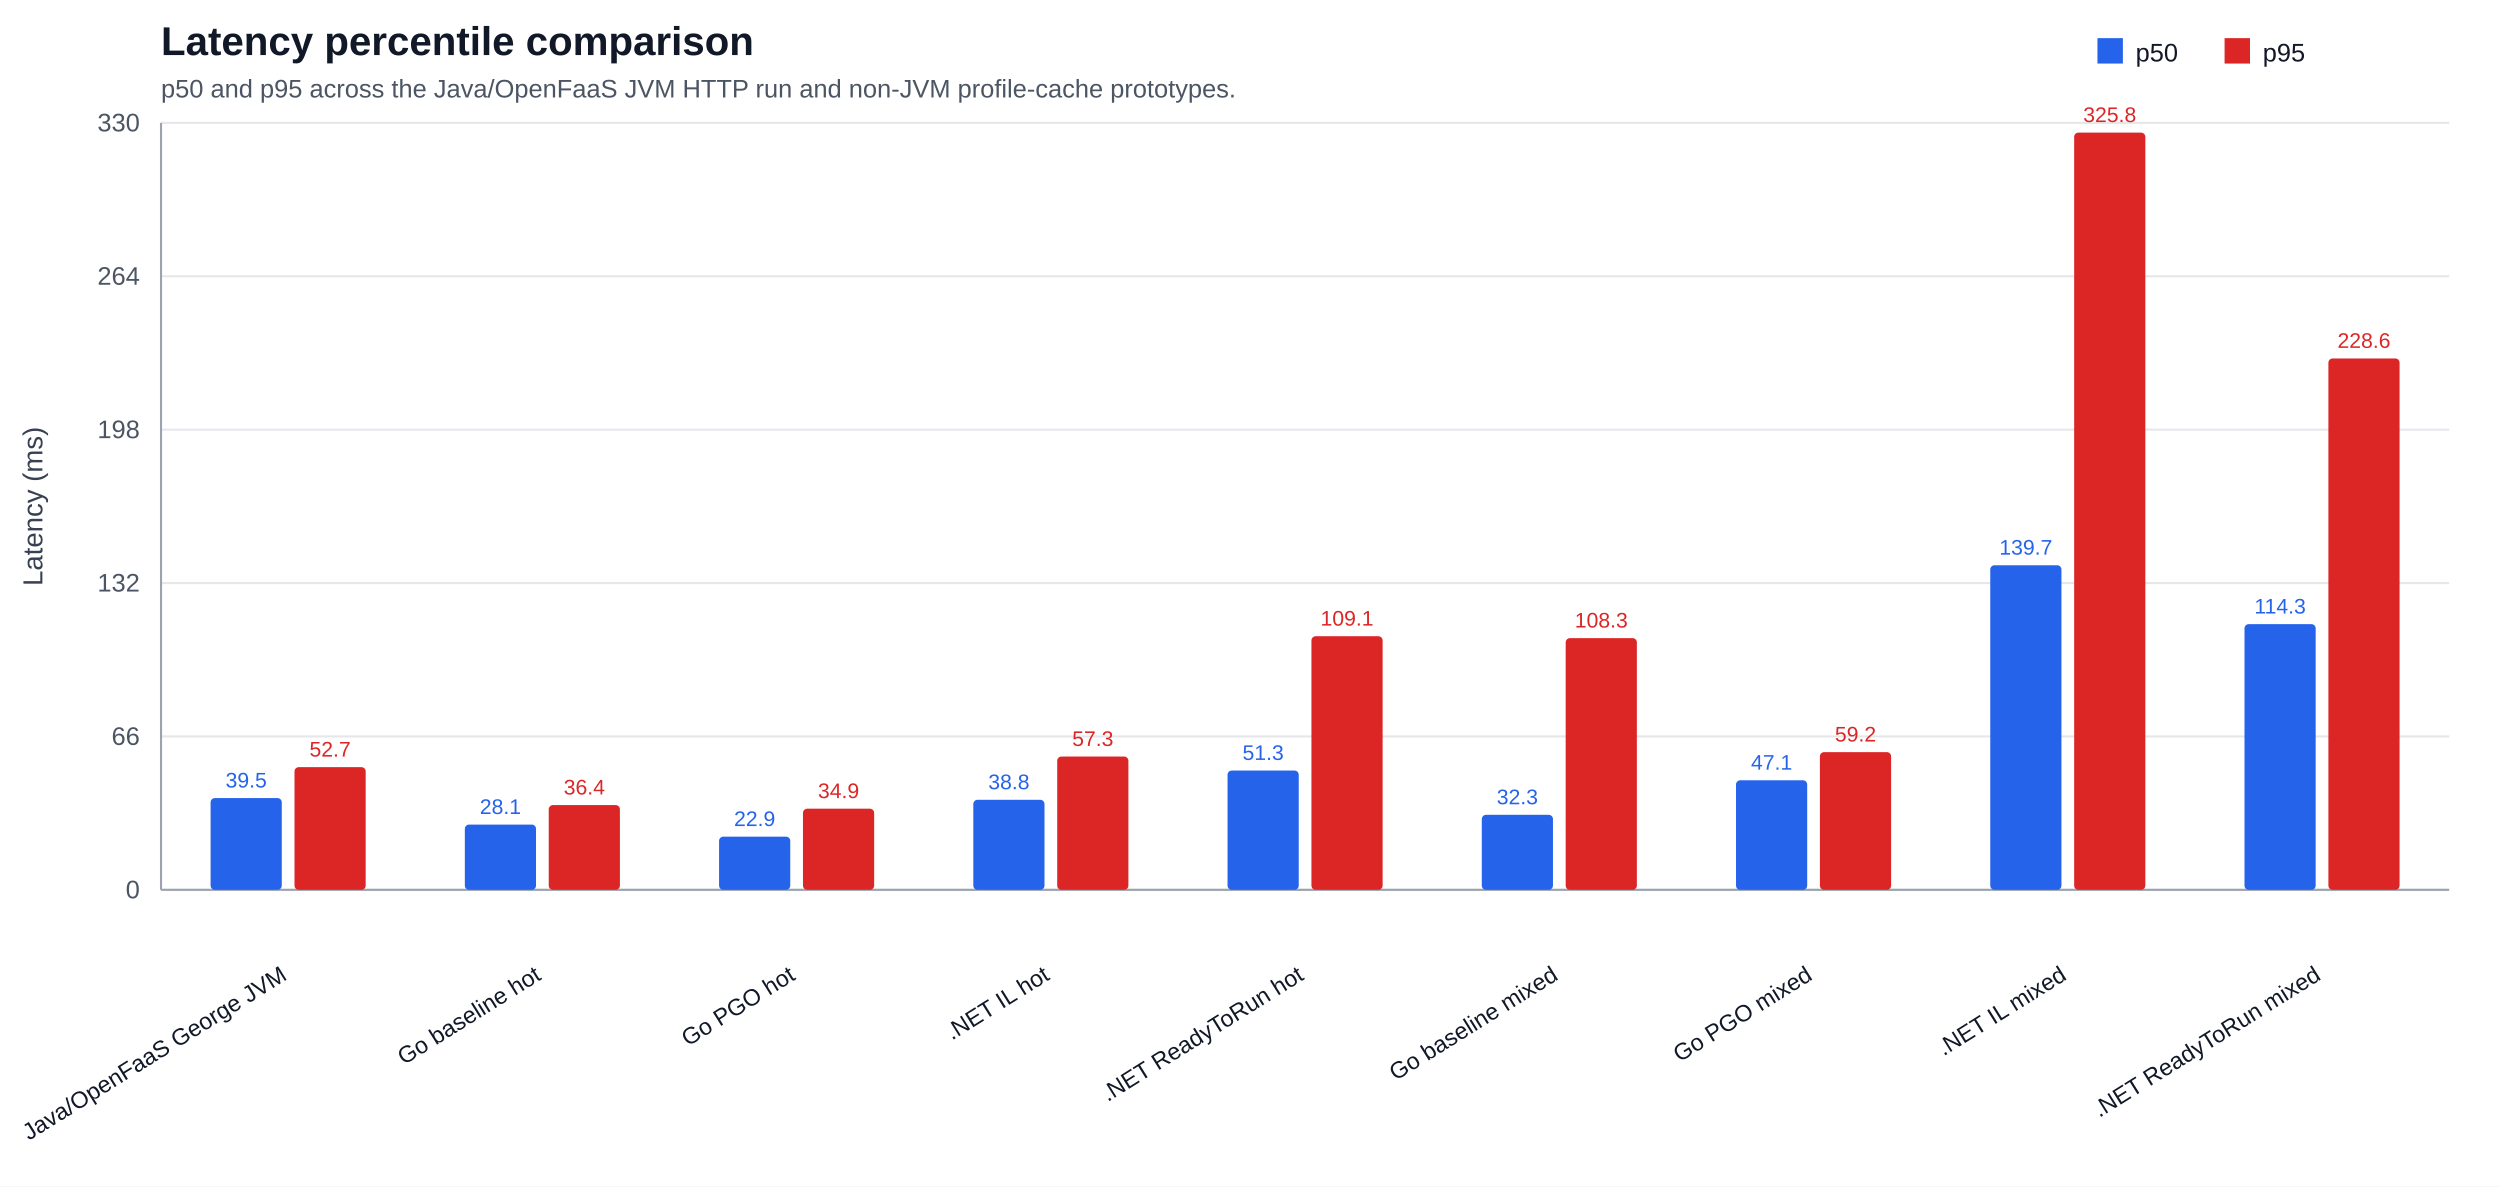
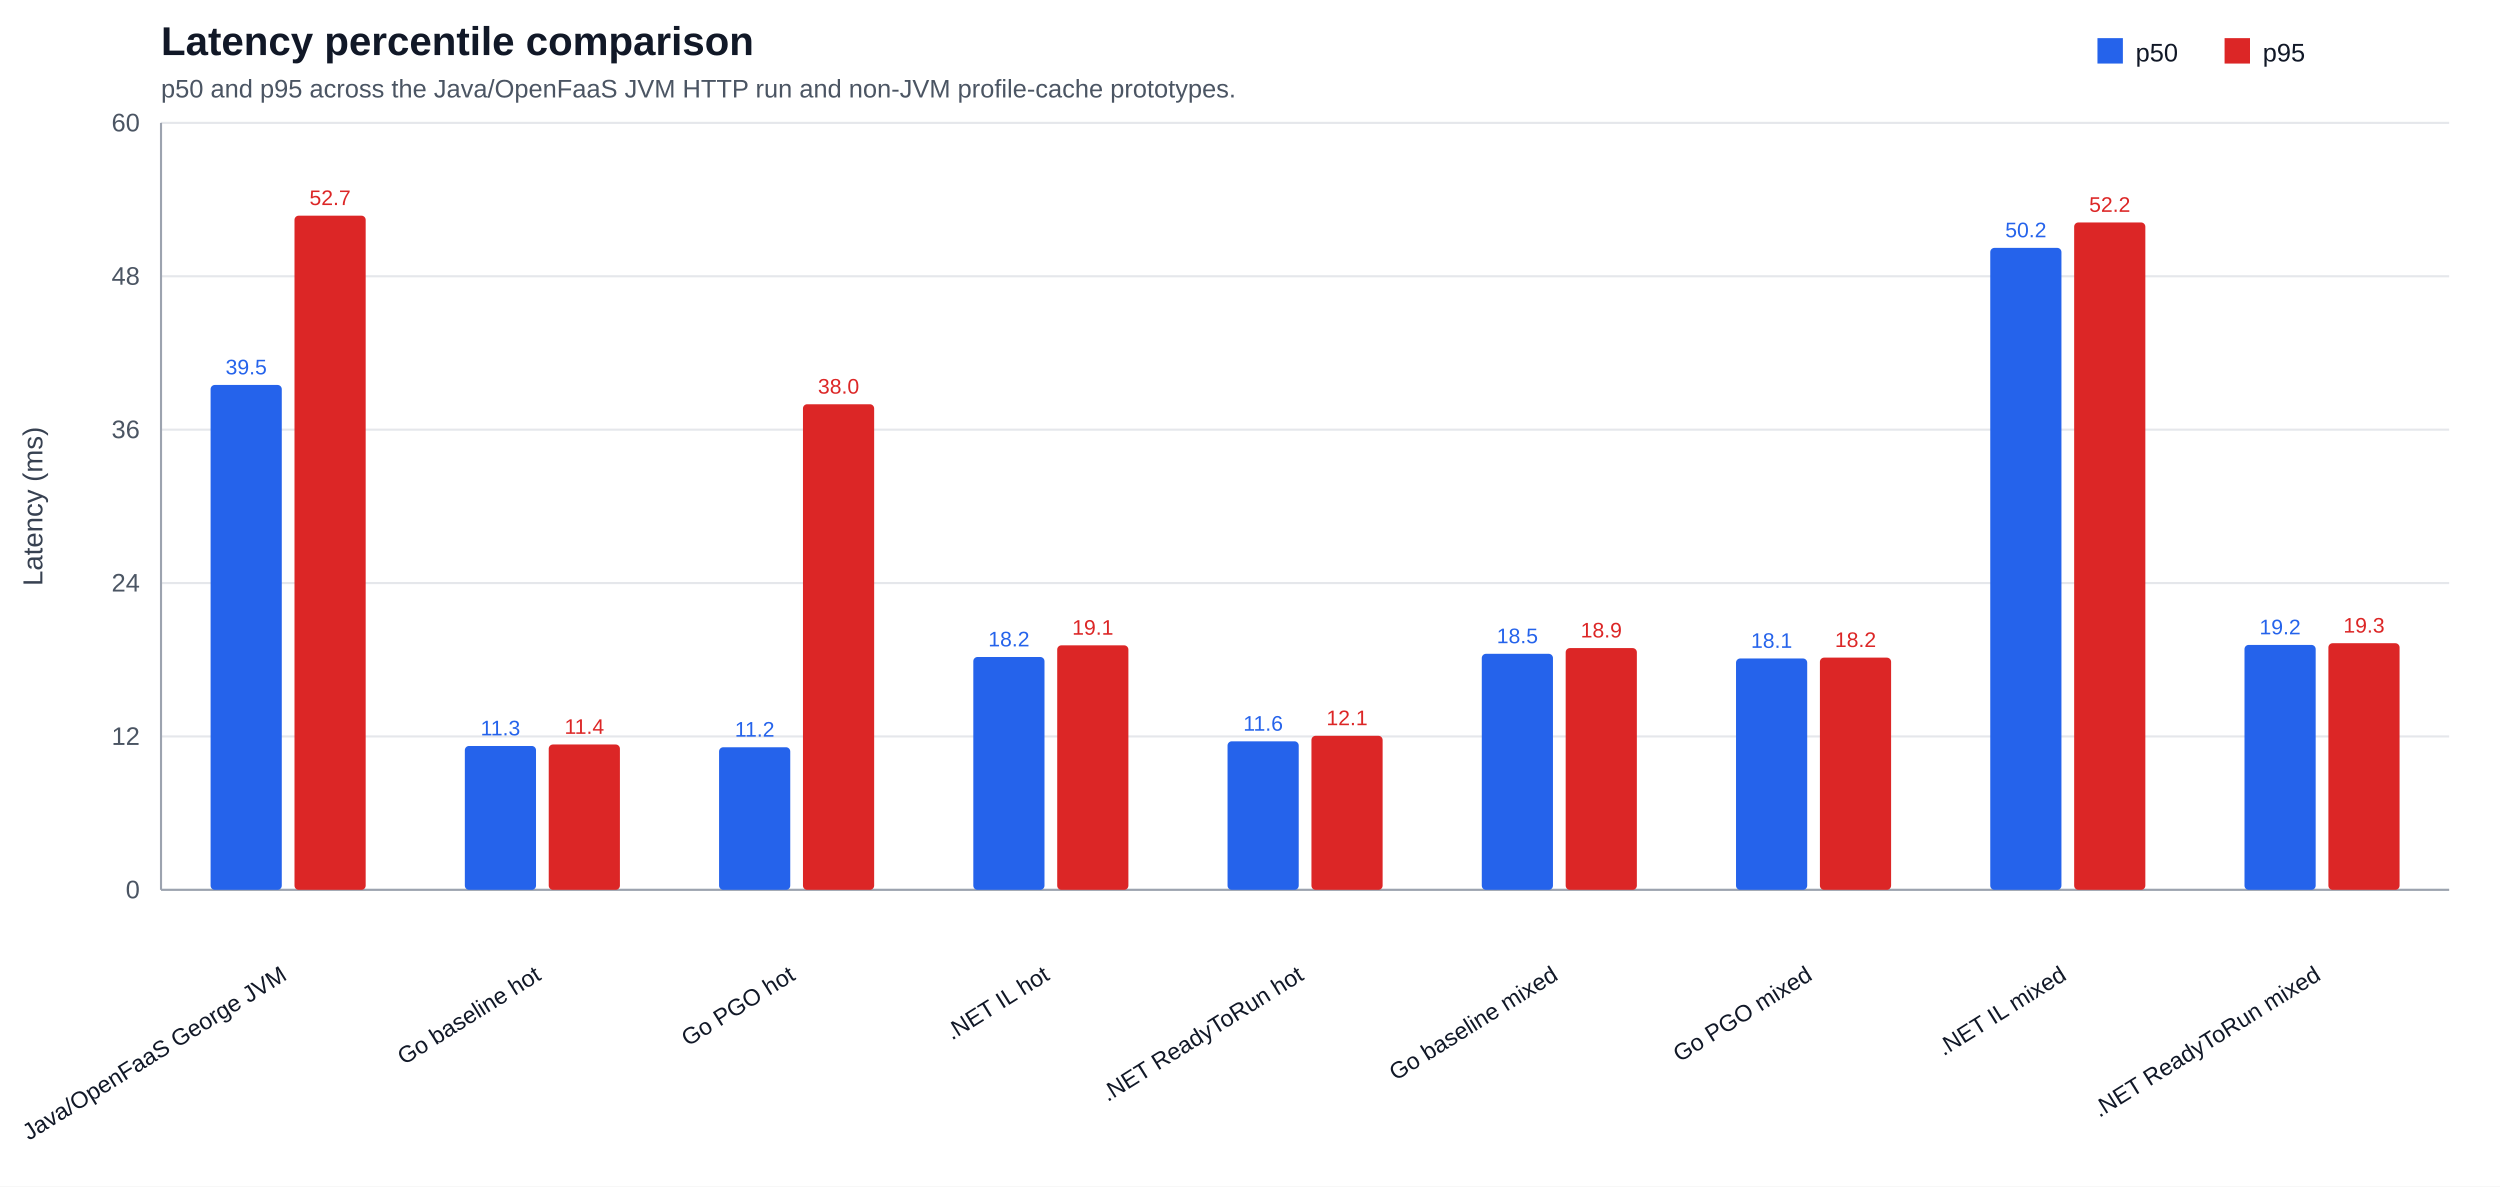
<svg xmlns="http://www.w3.org/2000/svg" width="1180" height="560" viewBox="0 0 1180 560">
  <rect width="100%" height="100%" fill="#ffffff" />
  <text x="76" y="26" font-family="Arial, sans-serif" font-size="19" font-weight="700" fill="#111827">Latency percentile comparison</text>
  <text x="76" y="46" font-family="Arial, sans-serif" font-size="12" fill="#4b5563">p50 and p95 across the Java/OpenFaaS JVM HTTP run and non-JVM profile-cache prototypes.</text>
  <g font-family="Arial, sans-serif">
    <line x1="76" y1="420.0" x2="1156" y2="420.0" stroke="#e5e7eb" />
    <text x="66" y="424.0" text-anchor="end" font-size="12" fill="#4b5563">0</text>
    <line x1="76" y1="347.6" x2="1156" y2="347.6" stroke="#e5e7eb" />
-     <text x="66" y="351.6" text-anchor="end" font-size="12" fill="#4b5563">66</text>
+     <text x="66" y="351.6" text-anchor="end" font-size="12" fill="#4b5563">12</text>
    <line x1="76" y1="275.2" x2="1156" y2="275.2" stroke="#e5e7eb" />
-     <text x="66" y="279.2" text-anchor="end" font-size="12" fill="#4b5563">132</text>
+     <text x="66" y="279.2" text-anchor="end" font-size="12" fill="#4b5563">24</text>
    <line x1="76" y1="202.8" x2="1156" y2="202.8" stroke="#e5e7eb" />
-     <text x="66" y="206.8" text-anchor="end" font-size="12" fill="#4b5563">198</text>
+     <text x="66" y="206.8" text-anchor="end" font-size="12" fill="#4b5563">36</text>
    <line x1="76" y1="130.4" x2="1156" y2="130.4" stroke="#e5e7eb" />
-     <text x="66" y="134.4" text-anchor="end" font-size="12" fill="#4b5563">264</text>
+     <text x="66" y="134.4" text-anchor="end" font-size="12" fill="#4b5563">48</text>
    <line x1="76" y1="58.0" x2="1156" y2="58.0" stroke="#e5e7eb" />
-     <text x="66" y="62.0" text-anchor="end" font-size="12" fill="#4b5563">330</text>
+     <text x="66" y="62.0" text-anchor="end" font-size="12" fill="#4b5563">60</text>
    <line x1="76" y1="420" x2="1156" y2="420" stroke="#9ca3af" />
    <line x1="76" y1="58" x2="76" y2="420" stroke="#9ca3af" />
-     <rect x="99.4" y="376.7" width="33.6" height="43.3" fill="#2563eb" rx="2" />
-     <text x="116.2" y="371.7" text-anchor="middle" font-size="10" fill="#2563eb">39.5</text>
-     <rect x="139.0" y="362.1" width="33.6" height="57.9" fill="#dc2626" rx="2" />
-     <text x="155.8" y="357.1" text-anchor="middle" font-size="10" fill="#dc2626">52.7</text>
+     <rect x="99.4" y="181.7" width="33.6" height="238.3" fill="#2563eb" rx="2" />
+     <text x="116.2" y="176.7" text-anchor="middle" font-size="10" fill="#2563eb">39.5</text>
+     <rect x="139.0" y="101.8" width="33.6" height="318.2" fill="#dc2626" rx="2" />
+     <text x="155.8" y="96.8" text-anchor="middle" font-size="10" fill="#dc2626">52.7</text>
    <text x="136.0" y="462" text-anchor="end" font-size="11" fill="#111827" transform="rotate(-32 136.0 462)">Java/OpenFaaS George JVM</text>
-     <rect x="219.4" y="389.2" width="33.6" height="30.8" fill="#2563eb" rx="2" />
-     <text x="236.2" y="384.2" text-anchor="middle" font-size="10" fill="#2563eb">28.1</text>
-     <rect x="259.0" y="380.0" width="33.6" height="40.0" fill="#dc2626" rx="2" />
-     <text x="275.8" y="375.0" text-anchor="middle" font-size="10" fill="#dc2626">36.4</text>
+     <rect x="219.4" y="352.1" width="33.6" height="67.9" fill="#2563eb" rx="2" />
+     <text x="236.2" y="347.1" text-anchor="middle" font-size="10" fill="#2563eb">11.3</text>
+     <rect x="259.0" y="351.4" width="33.6" height="68.6" fill="#dc2626" rx="2" />
+     <text x="275.8" y="346.4" text-anchor="middle" font-size="10" fill="#dc2626">11.4</text>
    <text x="256.0" y="462" text-anchor="end" font-size="11" fill="#111827" transform="rotate(-32 256.0 462)">Go baseline hot</text>
-     <rect x="339.4" y="394.9" width="33.6" height="25.1" fill="#2563eb" rx="2" />
-     <text x="356.2" y="389.9" text-anchor="middle" font-size="10" fill="#2563eb">22.9</text>
-     <rect x="379.0" y="381.7" width="33.6" height="38.3" fill="#dc2626" rx="2" />
-     <text x="395.8" y="376.7" text-anchor="middle" font-size="10" fill="#dc2626">34.9</text>
+     <rect x="339.4" y="352.7" width="33.6" height="67.3" fill="#2563eb" rx="2" />
+     <text x="356.2" y="347.7" text-anchor="middle" font-size="10" fill="#2563eb">11.2</text>
+     <rect x="379.0" y="190.8" width="33.6" height="229.2" fill="#dc2626" rx="2" />
+     <text x="395.8" y="185.8" text-anchor="middle" font-size="10" fill="#dc2626">38.0</text>
    <text x="376.0" y="462" text-anchor="end" font-size="11" fill="#111827" transform="rotate(-32 376.0 462)">Go PGO hot</text>
-     <rect x="459.4" y="377.5" width="33.6" height="42.5" fill="#2563eb" rx="2" />
-     <text x="476.2" y="372.5" text-anchor="middle" font-size="10" fill="#2563eb">38.8</text>
-     <rect x="499.0" y="357.1" width="33.6" height="62.9" fill="#dc2626" rx="2" />
-     <text x="515.8" y="352.1" text-anchor="middle" font-size="10" fill="#dc2626">57.3</text>
+     <rect x="459.4" y="310.1" width="33.6" height="109.9" fill="#2563eb" rx="2" />
+     <text x="476.2" y="305.1" text-anchor="middle" font-size="10" fill="#2563eb">18.2</text>
+     <rect x="499.0" y="304.6" width="33.6" height="115.4" fill="#dc2626" rx="2" />
+     <text x="515.8" y="299.6" text-anchor="middle" font-size="10" fill="#dc2626">19.1</text>
    <text x="496.0" y="462" text-anchor="end" font-size="11" fill="#111827" transform="rotate(-32 496.0 462)">.NET IL hot</text>
-     <rect x="579.4" y="363.7" width="33.6" height="56.3" fill="#2563eb" rx="2" />
-     <text x="596.2" y="358.7" text-anchor="middle" font-size="10" fill="#2563eb">51.3</text>
-     <rect x="619.0" y="300.3" width="33.6" height="119.7" fill="#dc2626" rx="2" />
-     <text x="635.8" y="295.3" text-anchor="middle" font-size="10" fill="#dc2626">109.1</text>
+     <rect x="579.4" y="349.9" width="33.6" height="70.1" fill="#2563eb" rx="2" />
+     <text x="596.2" y="344.9" text-anchor="middle" font-size="10" fill="#2563eb">11.6</text>
+     <rect x="619.0" y="347.3" width="33.6" height="72.7" fill="#dc2626" rx="2" />
+     <text x="635.8" y="342.3" text-anchor="middle" font-size="10" fill="#dc2626">12.1</text>
    <text x="616.0" y="462" text-anchor="end" font-size="11" fill="#111827" transform="rotate(-32 616.0 462)">.NET ReadyToRun hot</text>
-     <rect x="699.4" y="384.6" width="33.6" height="35.4" fill="#2563eb" rx="2" />
-     <text x="716.2" y="379.6" text-anchor="middle" font-size="10" fill="#2563eb">32.3</text>
-     <rect x="739.0" y="301.2" width="33.6" height="118.8" fill="#dc2626" rx="2" />
-     <text x="755.8" y="296.2" text-anchor="middle" font-size="10" fill="#dc2626">108.3</text>
+     <rect x="699.4" y="308.6" width="33.6" height="111.4" fill="#2563eb" rx="2" />
+     <text x="716.2" y="303.6" text-anchor="middle" font-size="10" fill="#2563eb">18.5</text>
+     <rect x="739.0" y="305.9" width="33.6" height="114.1" fill="#dc2626" rx="2" />
+     <text x="755.8" y="300.9" text-anchor="middle" font-size="10" fill="#dc2626">18.9</text>
    <text x="736.0" y="462" text-anchor="end" font-size="11" fill="#111827" transform="rotate(-32 736.0 462)">Go baseline mixed</text>
-     <rect x="819.4" y="368.3" width="33.6" height="51.7" fill="#2563eb" rx="2" />
-     <text x="836.2" y="363.3" text-anchor="middle" font-size="10" fill="#2563eb">47.1</text>
-     <rect x="859.0" y="355.0" width="33.6" height="65.0" fill="#dc2626" rx="2" />
-     <text x="875.8" y="350.0" text-anchor="middle" font-size="10" fill="#dc2626">59.2</text>
+     <rect x="819.4" y="310.8" width="33.6" height="109.2" fill="#2563eb" rx="2" />
+     <text x="836.2" y="305.8" text-anchor="middle" font-size="10" fill="#2563eb">18.1</text>
+     <rect x="859.0" y="310.4" width="33.6" height="109.6" fill="#dc2626" rx="2" />
+     <text x="875.8" y="305.4" text-anchor="middle" font-size="10" fill="#dc2626">18.2</text>
    <text x="856.0" y="462" text-anchor="end" font-size="11" fill="#111827" transform="rotate(-32 856.0 462)">Go PGO mixed</text>
-     <rect x="939.4" y="266.8" width="33.6" height="153.2" fill="#2563eb" rx="2" />
-     <text x="956.2" y="261.8" text-anchor="middle" font-size="10" fill="#2563eb">139.7</text>
-     <rect x="979.0" y="62.6" width="33.6" height="357.4" fill="#dc2626" rx="2" />
-     <text x="995.8" y="57.6" text-anchor="middle" font-size="10" fill="#dc2626">325.8</text>
+     <rect x="939.4" y="117.0" width="33.6" height="303.0" fill="#2563eb" rx="2" />
+     <text x="956.2" y="112.0" text-anchor="middle" font-size="10" fill="#2563eb">50.2</text>
+     <rect x="979.0" y="105.0" width="33.6" height="315.0" fill="#dc2626" rx="2" />
+     <text x="995.8" y="100.0" text-anchor="middle" font-size="10" fill="#dc2626">52.2</text>
    <text x="976.0" y="462" text-anchor="end" font-size="11" fill="#111827" transform="rotate(-32 976.0 462)">.NET IL mixed</text>
-     <rect x="1059.4" y="294.6" width="33.6" height="125.4" fill="#2563eb" rx="2" />
-     <text x="1076.2" y="289.6" text-anchor="middle" font-size="10" fill="#2563eb">114.3</text>
-     <rect x="1099.0" y="169.2" width="33.6" height="250.8" fill="#dc2626" rx="2" />
-     <text x="1115.8" y="164.2" text-anchor="middle" font-size="10" fill="#dc2626">228.6</text>
+     <rect x="1059.4" y="304.4" width="33.6" height="115.6" fill="#2563eb" rx="2" />
+     <text x="1076.2" y="299.4" text-anchor="middle" font-size="10" fill="#2563eb">19.2</text>
+     <rect x="1099.0" y="303.6" width="33.6" height="116.4" fill="#dc2626" rx="2" />
+     <text x="1115.8" y="298.6" text-anchor="middle" font-size="10" fill="#dc2626">19.3</text>
    <text x="1096.0" y="462" text-anchor="end" font-size="11" fill="#111827" transform="rotate(-32 1096.0 462)">.NET ReadyToRun mixed</text>
    <rect x="990" y="18" width="12" height="12" fill="#2563eb" />
    <text x="1008" y="29" font-size="12" fill="#111827">p50</text>
    <rect x="1050" y="18" width="12" height="12" fill="#dc2626" />
    <text x="1068" y="29" font-size="12" fill="#111827">p95</text>
    <text x="20" y="239.0" text-anchor="middle" font-size="13" fill="#374151" transform="rotate(-90 20 239.0)">Latency (ms)</text>
  </g>
</svg>
